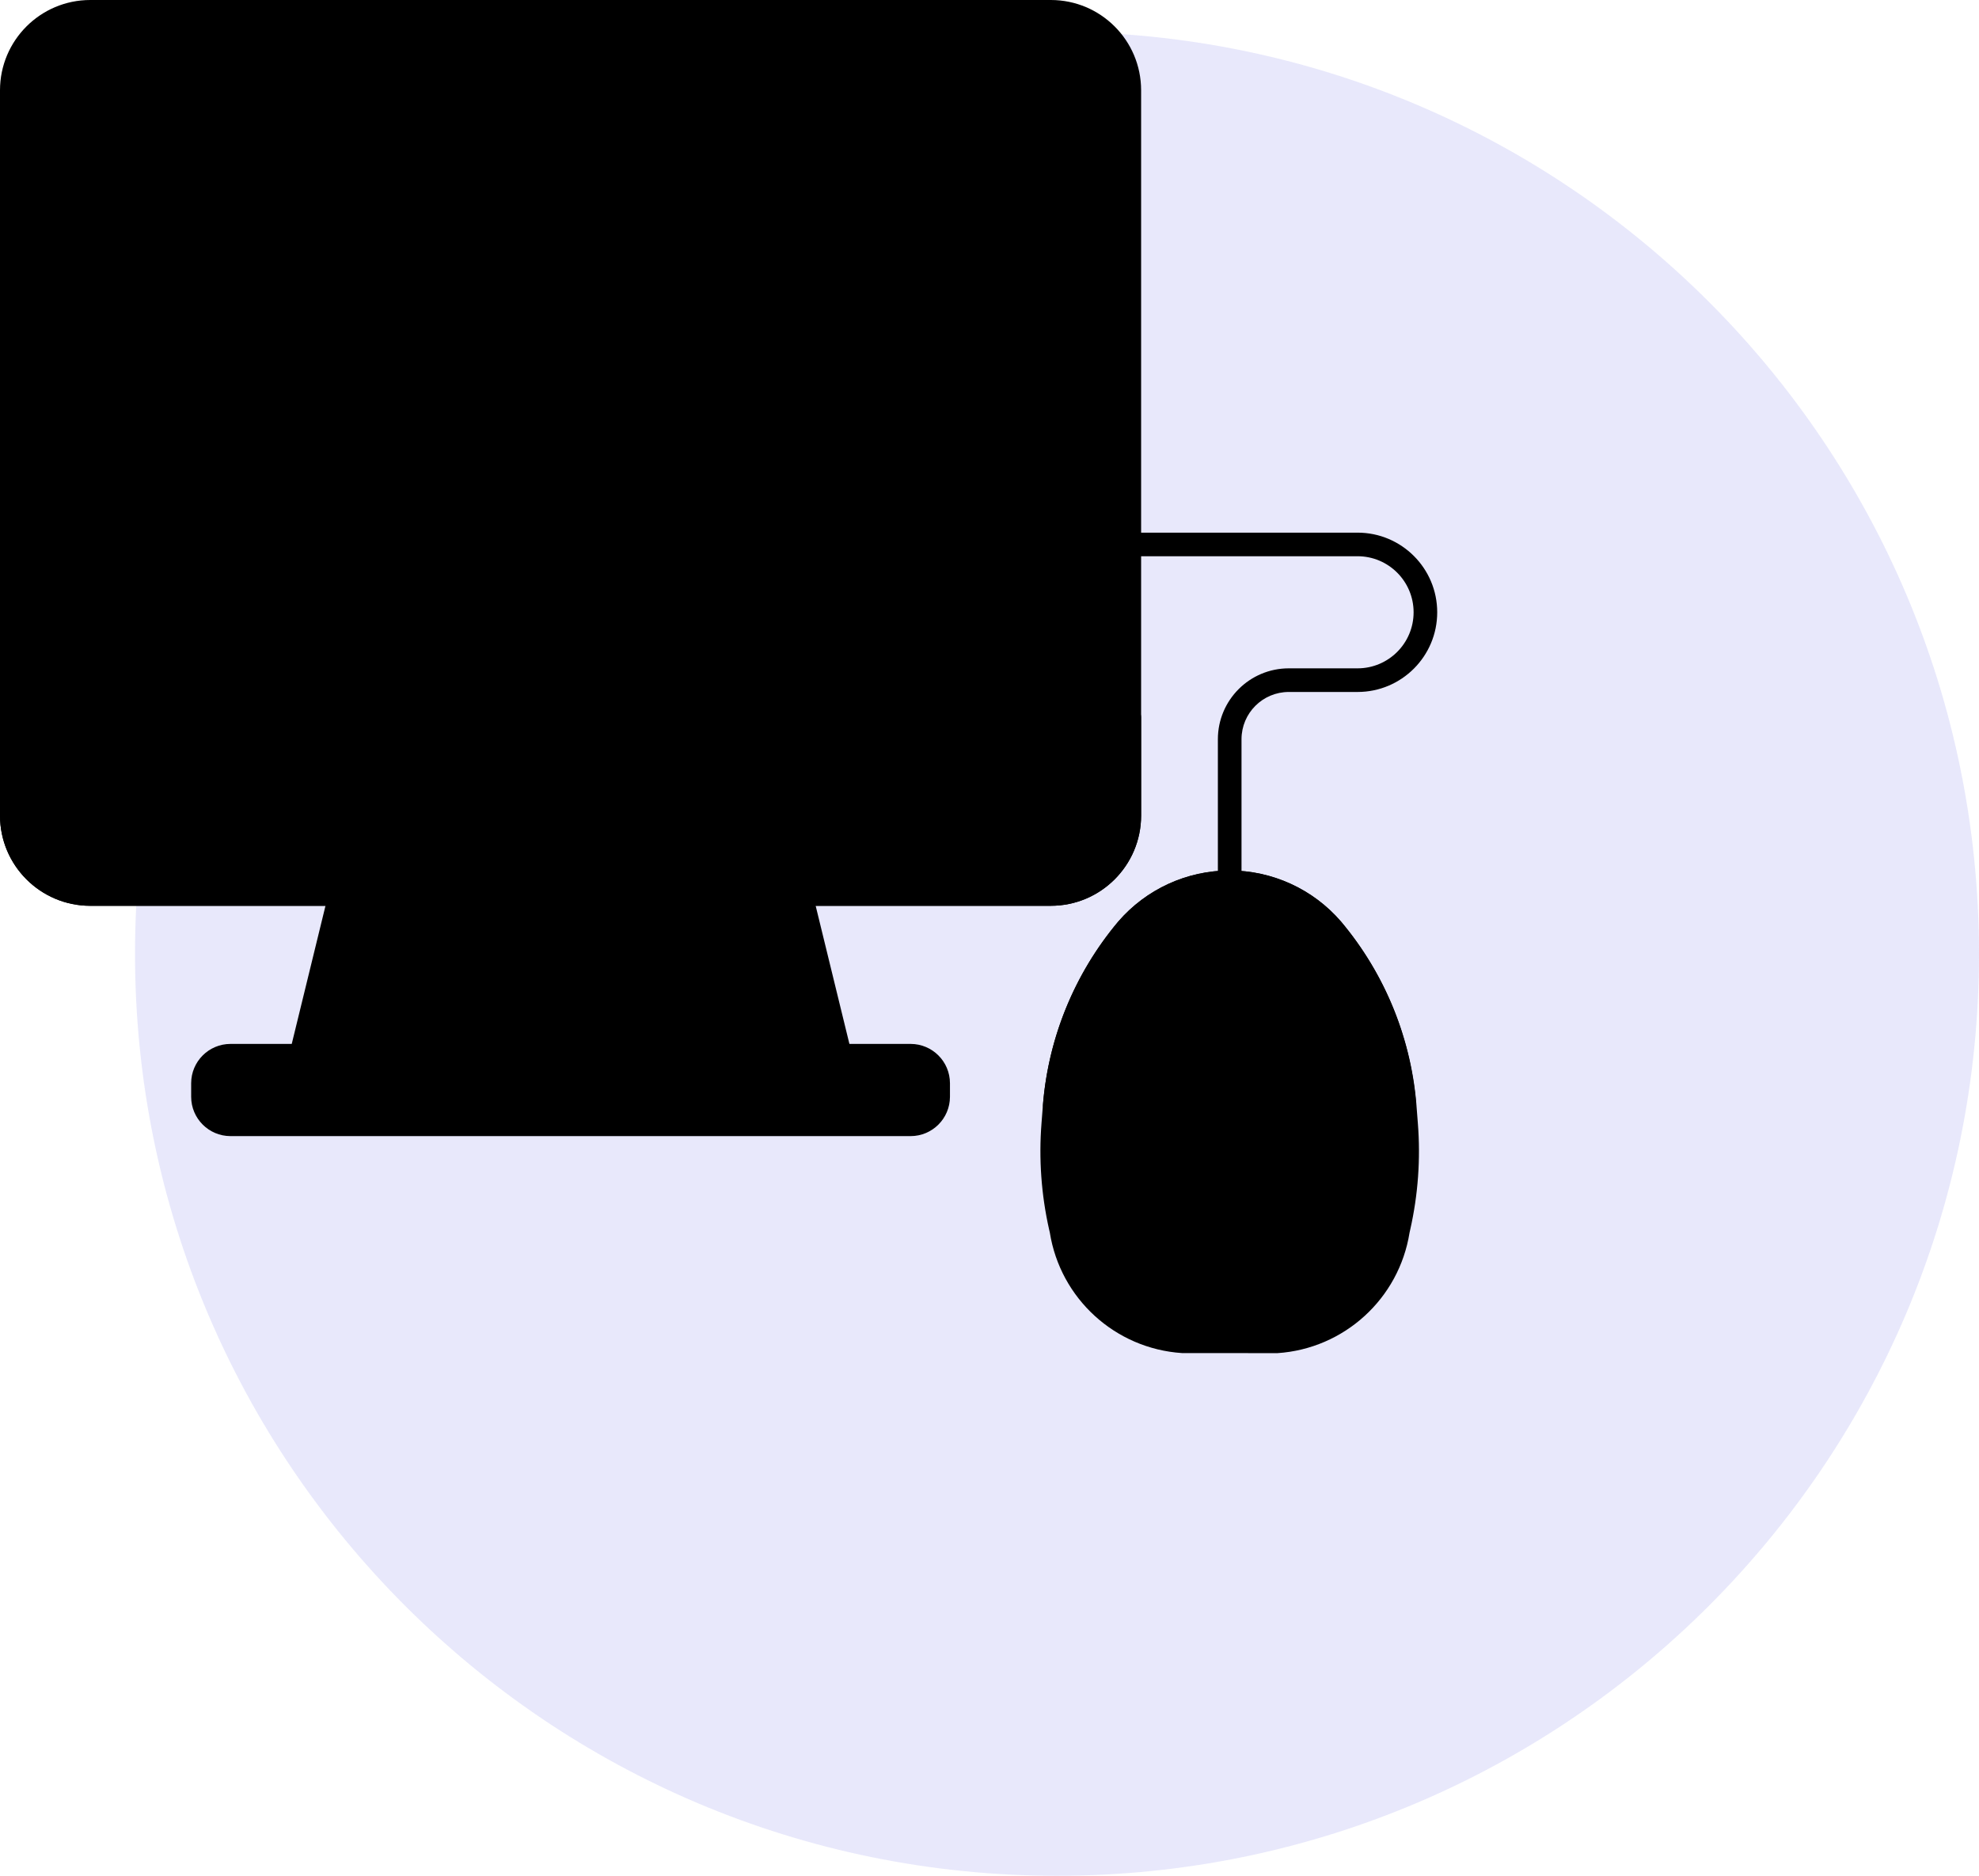
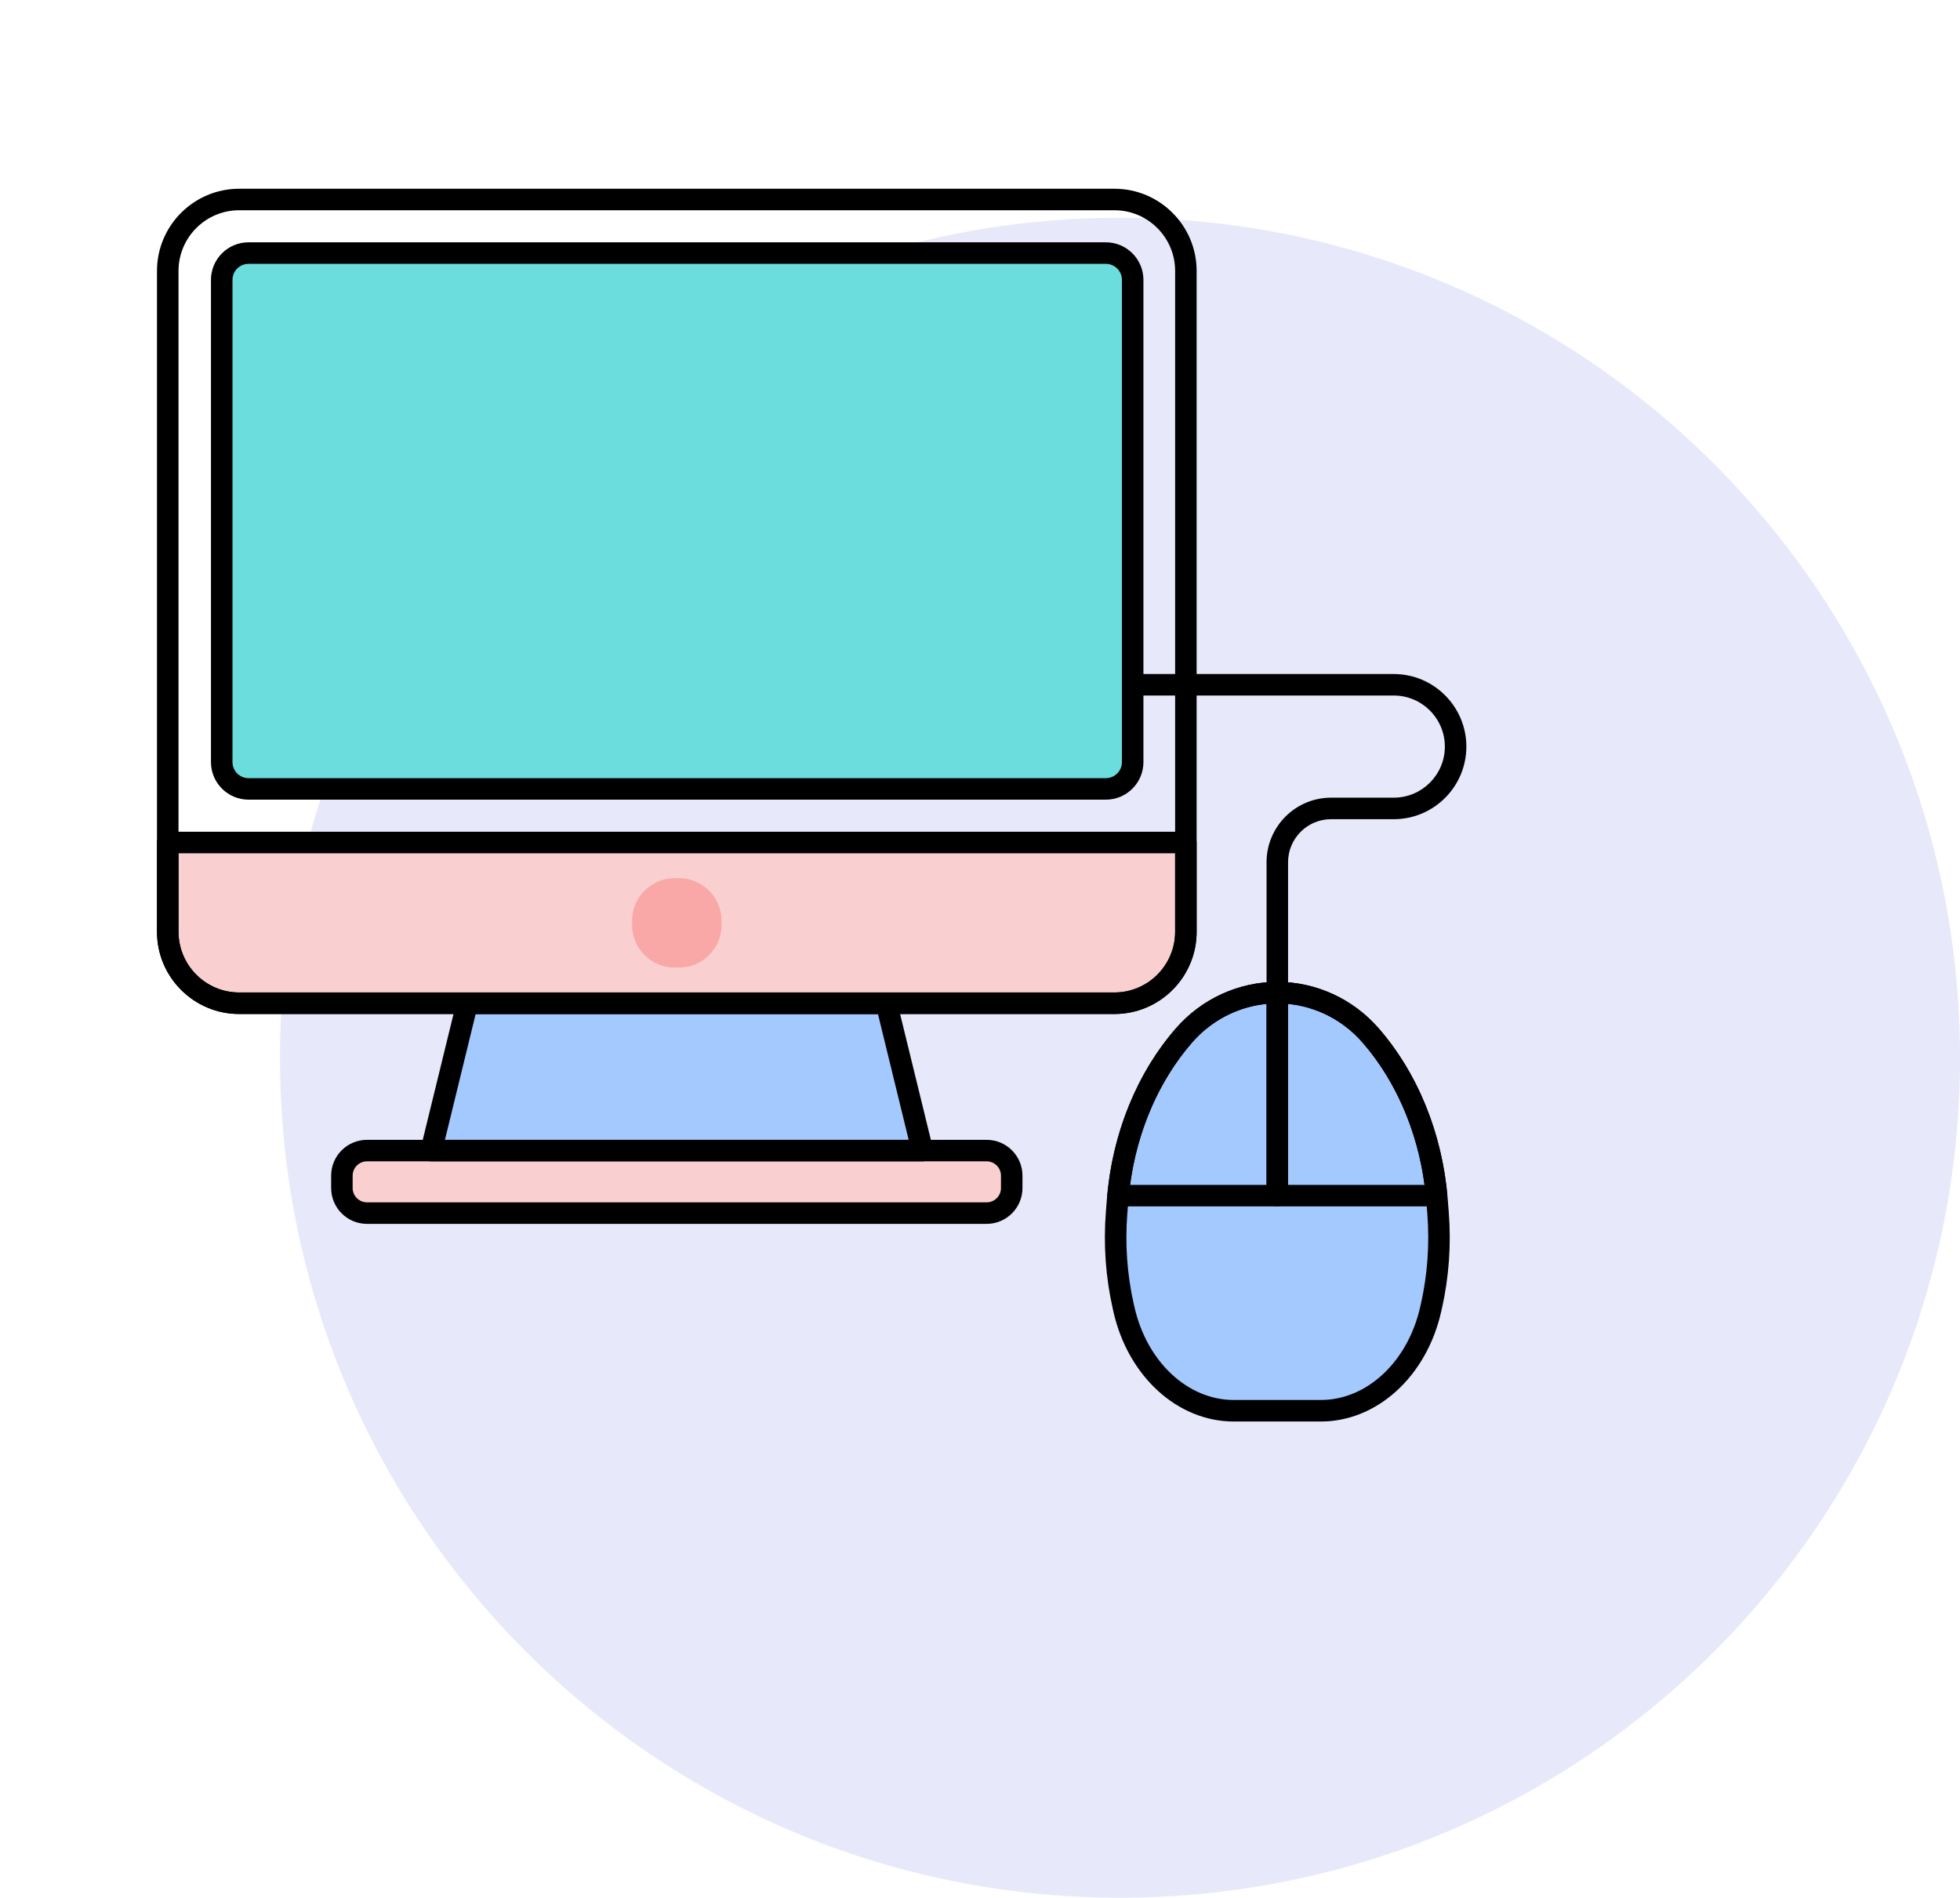
- <svg xmlns="http://www.w3.org/2000/svg" width="57.954" height="54.934" viewBox="0 0 57.954 54.934">
-   <g id="s7" transform="translate(-35.046 -46.066)">
-     <circle id="Oval" cx="27" cy="27" r="27" transform="translate(39 47)" fill="rgba(171,174,239,0.28)" />
-     <g id="Rectangle" transform="translate(35.046 46.066)">
-       <g id="computer_2_" data-name="computer (2)" transform="translate(-0.046 -0.067)">
-         <path id="Path" d="M6.414,10.587a.346.346,0,0,1-.346-.346V6.049A2.077,2.077,0,0,1,8.143,3.974h2.015a1.641,1.641,0,0,0,0-3.283H.346A.346.346,0,0,1,.346,0h9.812a2.333,2.333,0,0,1,0,4.666H8.143A1.385,1.385,0,0,0,6.76,6.049v4.192A.346.346,0,0,1,6.414,10.587Z" transform="translate(29.643 15.666)" />
-         <path id="Path-2" data-name="Path" d="M10.363,7.08l-.031-.4A9.192,9.192,0,0,0,8.2,1.376a3.957,3.957,0,0,0-6,0A9.192,9.192,0,0,0,.062,6.685l-.031.4a10.113,10.113,0,0,0,.215,3.011l.02.09A3.848,3.848,0,0,0,3.8,13.441H6.6a3.848,3.848,0,0,0,3.531-3.259l.02-.09a10.1,10.1,0,0,0,.216-3.011Z" transform="translate(30.86 25.907)" fill="#a4c9ff" />
-         <path id="Path-3" data-name="Path" d="M2.12,1.376A9.162,9.162,0,0,0,0,6.526H5.119V0A3.968,3.968,0,0,0,2.12,1.376Z" transform="translate(30.937 25.907)" fill="#a4c9ff" />
-         <path id="Path-4" data-name="Path" d="M5.119,6.526A9.162,9.162,0,0,0,3,1.376,3.969,3.969,0,0,0,0,0V6.526H5.119Z" transform="translate(36.056 25.907)" fill="#a4c9ff" />
-         <path id="Path-5" data-name="Path" d="M0,16.363V.861A.861.861,0,0,1,.861,0H28.42a.861.861,0,0,1,.861.861v15.5a.861.861,0,0,1-.861.861H.861A.861.861,0,0,1,0,16.363Z" transform="translate(2.127 2.135)" fill="#6bdddd" />
-         <path id="Path-6" data-name="Path" d="M20.724,2.009H.806A.805.805,0,0,1,0,1.2v-.4A.805.805,0,0,1,.806,0H20.724a.805.805,0,0,1,.806.806v.4A.806.806,0,0,1,20.724,2.009Z" transform="translate(5.99 30.985)" fill="#f9cfcf" />
-         <path id="Path-7" data-name="Path" d="M1.158,0,0,4.736H15.789L14.631,0Z" transform="translate(8.86 26.248)" fill="#a4c9ff" />
-         <path id="Path-8" data-name="Path" d="M0,0V2.871a2.3,2.3,0,0,0,2.3,2.3H30.429a2.3,2.3,0,0,0,2.3-2.3V0Z" transform="translate(0.392 21.081)" fill="#f9cfcf" />
-         <path id="Path-9" data-name="Path" d="M1.509,2.871H1.362A1.366,1.366,0,0,1,0,1.509V1.362A1.366,1.366,0,0,1,1.362,0h.147A1.366,1.366,0,0,1,2.871,1.362v.147A1.366,1.366,0,0,1,1.509,2.871Z" transform="translate(15.319 22.229)" fill="#f9a7a7" />
-         <g id="Group">
-           <path id="Shape" d="M2.642,26.528A2.645,2.645,0,0,1,0,23.885V2.642A2.645,2.645,0,0,1,2.642,0H30.775a2.645,2.645,0,0,1,2.642,2.642V23.885a2.645,2.645,0,0,1-2.642,2.642Z" transform="translate(0.046 0.067)" />
-           <path id="Shape-2" data-name="Shape" d="M1.151,2.7A1.153,1.153,0,0,1,0,1.55v-.4A1.153,1.153,0,0,1,1.151,0H21.07a1.153,1.153,0,0,1,1.151,1.151v.4A1.153,1.153,0,0,1,21.07,2.7Z" transform="translate(5.644 30.639)" />
-           <path id="Shape-3" data-name="Shape" d="M.346,5.428A.346.346,0,0,1,.01,5L1.167.264A.347.347,0,0,1,1.5,0H14.977a.346.346,0,0,1,.336.264L16.47,5a.346.346,0,0,1-.336.428Z" transform="translate(8.515 25.903)" />
-           <path id="Shape-4" data-name="Shape" d="M2.642,5.859A2.645,2.645,0,0,1,0,3.217V.346A.346.346,0,0,1,.346,0H33.071a.346.346,0,0,1,.346.346V3.217a2.645,2.645,0,0,1-2.642,2.642Z" transform="translate(0.046 20.735)" />
-           <path id="Shape-5" data-name="Shape" d="M1.207,17.915A1.209,1.209,0,0,1,0,16.708V1.207A1.208,1.208,0,0,1,1.207,0H28.765a1.208,1.208,0,0,1,1.207,1.207v15.5a1.208,1.208,0,0,1-1.207,1.207Z" transform="translate(1.781 1.789)" />
-           <path id="Shape-6" data-name="Shape" d="M4.145,14.132A4.2,4.2,0,0,1,.275,10.6l-.021-.09A10.449,10.449,0,0,1,.032,7.4L.063,7A9.543,9.543,0,0,1,2.282,1.495a4.3,4.3,0,0,1,6.521,0A9.537,9.537,0,0,1,11.022,7l.031.4a10.418,10.418,0,0,1-.223,3.115l-.02.09a4.2,4.2,0,0,1-3.869,3.529Z" transform="translate(30.514 25.561)" />
-           <path id="Shape-7" data-name="Shape" d="M.346,7.217A.346.346,0,0,1,0,6.839a9.529,9.529,0,0,1,2.2-5.344A4.325,4.325,0,0,1,5.465,0a.346.346,0,0,1,.346.346V6.872a.346.346,0,0,1-.346.346Z" transform="translate(30.591 25.561)" />
-           <path id="Shape-8" data-name="Shape" d="M.346,7.217A.346.346,0,0,1,0,6.872V.346A.346.346,0,0,1,.346,0a4.325,4.325,0,0,1,3.26,1.495,9.524,9.524,0,0,1,2.2,5.344.347.347,0,0,1-.345.378Z" transform="translate(35.711 25.561)" />
+ <svg xmlns="http://www.w3.org/2000/svg" width="63px" height="61px" viewBox="0 0 63 61" version="1.1">
+   <g id="Page-1" stroke="none" stroke-width="1" fill="none" fill-rule="evenodd">
+     <g id="Layout-2.3-Copy-2" transform="translate(-758, -1405)">
+       <g id="Group-16" transform="translate(758, 1405)">
+         <circle id="Oval" fill-opacity="0.279" fill="#ABAEEF" cx="36" cy="34" r="27" />
+         <g id="Group" fill-rule="nonzero">
+           <g id="computer-(2)" transform="translate(5, 6)">
+             <path d="M36.056,26.252 C35.866,26.252 35.711,26.098 35.711,25.907 L35.711,21.715 C35.711,20.571 36.641,19.64 37.785,19.64 L39.801,19.64 C40.706,19.64 41.442,18.904 41.442,17.999 C41.442,17.094 40.706,16.357 39.801,16.357 L29.988,16.357 C29.797,16.357 29.643,16.202 29.643,16.012 C29.643,15.821 29.797,15.666 29.988,15.666 L39.801,15.666 C41.087,15.666 42.133,16.713 42.133,17.999 C42.133,19.285 41.087,20.332 39.801,20.332 L37.785,20.332 C37.023,20.332 36.402,20.952 36.402,21.715 L36.402,25.907 C36.402,26.098 36.247,26.252 36.056,26.252 Z" id="Path" fill="#000000" />
+             <path d="M41.222,32.986 L41.191,32.591 C41.031,30.542 40.259,28.664 39.055,27.283 C38.279,26.391 37.186,25.907 36.056,25.907 C34.926,25.907 33.833,26.391 33.057,27.283 C31.854,28.664 31.082,30.542 30.921,32.591 L30.89,32.986 C30.811,33.998 30.884,35.018 31.106,35.997 L31.126,36.088 C31.561,38.012 33.008,39.347 34.658,39.347 L37.455,39.347 C39.105,39.347 40.551,38.012 40.986,36.088 L41.006,35.997 C41.228,35.018 41.301,33.998 41.222,32.986 L41.222,32.986 Z" id="Path" fill="#A4C9FF" />
+             <path d="M33.057,27.283 C31.885,28.629 31.124,30.445 30.937,32.433 L36.056,32.433 L36.056,25.907 C34.926,25.907 33.833,26.391 33.057,27.283 Z" id="Path" fill="#A4C9FF" />
+             <path d="M41.176,32.433 C40.989,30.445 40.228,28.629 39.056,27.283 C38.28,26.391 37.186,25.907 36.056,25.907 L36.056,32.432 L41.176,32.432 L41.176,32.433 Z" id="Path" fill="#A4C9FF" />
+             <path d="M2.127,18.498 L2.127,2.996 C2.127,2.521 2.512,2.135 2.988,2.135 L30.546,2.135 C31.022,2.135 31.408,2.52 31.408,2.996 L31.408,18.498 C31.408,18.973 31.022,19.359 30.546,19.359 L2.988,19.359 C2.512,19.359 2.127,18.973 2.127,18.498 Z" id="Path" fill="#6BDDDD" />
+             <path d="M26.714,32.994 L6.795,32.994 C6.35,32.994 5.99,32.633 5.99,32.189 L5.99,31.79 C5.99,31.345 6.35,30.985 6.795,30.985 L26.714,30.985 C27.159,30.985 27.52,31.345 27.52,31.79 L27.52,32.189 C27.52,32.633 27.159,32.994 26.714,32.994 Z" id="Path" fill="#F9CFCF" />
+             <polygon id="Path" fill="#A4C9FF" points="10.018 26.248 8.86 30.985 24.649 30.985 23.491 26.248" />
+             <path d="M0.392,21.081 L0.392,23.952 C0.392,25.22 1.42,26.248 2.688,26.248 L30.821,26.248 C32.089,26.248 33.117,25.22 33.117,23.952 L33.117,21.081 L0.392,21.081 Z" id="Path" fill="#F9CFCF" />
+             <path d="M16.828,25.1 L16.681,25.1 C15.932,25.1 15.319,24.487 15.319,23.738 L15.319,23.591 C15.319,22.842 15.932,22.229 16.681,22.229 L16.828,22.229 C17.577,22.229 18.19,22.842 18.19,23.591 L18.19,23.738 C18.19,24.487 17.577,25.1 16.828,25.1 Z" id="Path" fill="#F9A7A7" />
+             <g id="Group" fill="#000000">
+               <path d="M30.821,26.594 L2.688,26.594 C1.232,26.594 0.046,25.409 0.046,23.952 L0.046,2.709 C0.046,1.252 1.231,0.067 2.688,0.067 L30.821,0.067 C32.278,0.067 33.463,1.252 33.463,2.709 L33.463,23.952 C33.463,25.409 32.278,26.594 30.821,26.594 Z M2.688,0.758 C1.613,0.758 0.738,1.633 0.738,2.709 L0.738,23.952 C0.738,25.027 1.613,25.902 2.688,25.902 L30.821,25.902 C31.897,25.902 32.772,25.027 32.772,23.952 L32.772,2.709 C32.772,1.633 31.896,0.758 30.821,0.758 L2.688,0.758 Z" id="Shape" />
+               <path d="M26.714,33.34 L6.795,33.34 C6.16,33.34 5.644,32.823 5.644,32.189 L5.644,31.79 C5.644,31.155 6.16,30.639 6.795,30.639 L26.714,30.639 C27.349,30.639 27.865,31.155 27.865,31.79 L27.865,32.189 C27.865,32.823 27.349,33.34 26.714,33.34 Z M6.795,31.33 C6.542,31.33 6.335,31.537 6.335,31.79 L6.335,32.189 C6.335,32.442 6.542,32.648 6.795,32.648 L26.714,32.648 C26.968,32.648 27.174,32.442 27.174,32.189 L27.174,31.79 C27.174,31.537 26.968,31.33 26.714,31.33 L6.795,31.33 Z" id="Shape" />
+               <path d="M24.649,31.33 L8.86,31.33 C8.754,31.33 8.654,31.281 8.588,31.198 C8.523,31.114 8.499,31.005 8.524,30.902 L9.682,26.166 C9.72,26.011 9.859,25.903 10.018,25.903 L23.491,25.903 C23.65,25.903 23.789,26.011 23.827,26.166 L24.985,30.902 C25.01,31.005 24.986,31.114 24.921,31.198 C24.855,31.281 24.755,31.33 24.649,31.33 Z M9.301,30.639 L24.208,30.639 L23.22,26.594 L10.289,26.594 L9.301,30.639 Z" id="Shape" />
+               <path d="M30.821,26.594 L2.688,26.594 C1.232,26.594 0.046,25.409 0.046,23.952 L0.046,21.081 C0.046,20.89 0.201,20.735 0.392,20.735 L33.117,20.735 C33.308,20.735 33.463,20.89 33.463,21.081 L33.463,23.952 C33.463,25.409 32.278,26.594 30.821,26.594 Z M0.738,21.427 L0.738,23.951 C0.738,25.027 1.613,25.902 2.688,25.902 L30.821,25.902 C31.897,25.902 32.772,25.027 32.772,23.951 L32.772,21.427 L0.738,21.427 Z" id="Shape" />
+               <path d="M30.546,19.704 L2.988,19.704 C2.322,19.704 1.781,19.163 1.781,18.498 L1.781,2.996 C1.781,2.33 2.322,1.789 2.988,1.789 L30.546,1.789 C31.212,1.789 31.753,2.331 31.753,2.996 L31.753,18.498 C31.753,19.163 31.212,19.704 30.546,19.704 Z M2.988,2.481 C2.704,2.481 2.473,2.712 2.473,2.996 L2.473,18.498 C2.473,18.782 2.704,19.013 2.988,19.013 L30.546,19.013 C30.83,19.013 31.062,18.782 31.062,18.498 L31.062,2.996 C31.062,2.712 30.83,2.481 30.546,2.481 L2.988,2.481 Z" id="Shape" />
+               <path d="M37.455,39.693 L34.658,39.693 C32.85,39.693 31.259,38.242 30.789,36.164 L30.769,36.074 C30.539,35.057 30.464,34.009 30.546,32.959 L30.577,32.564 C30.741,30.467 31.529,28.511 32.796,27.056 C33.623,26.106 34.811,25.561 36.056,25.561 C37.301,25.561 38.489,26.106 39.316,27.056 C40.583,28.511 41.372,30.467 41.536,32.564 L41.567,32.959 C41.649,34.009 41.574,35.057 41.344,36.074 L41.323,36.164 C40.854,38.242 39.263,39.693 37.455,39.693 L37.455,39.693 Z M36.056,26.252 C35.012,26.252 34.013,26.711 33.318,27.51 C32.147,28.854 31.419,30.668 31.266,32.618 L31.235,33.013 C31.159,33.993 31.229,34.972 31.443,35.921 L31.464,36.011 C31.862,37.772 33.175,39.001 34.658,39.001 L37.455,39.001 C38.938,39.001 40.251,37.772 40.649,36.011 L40.67,35.921 C40.884,34.972 40.954,33.994 40.878,33.013 L40.847,32.618 C40.694,30.668 39.965,28.854 38.795,27.51 C38.099,26.711 37.101,26.252 36.056,26.252 Z" id="Shape" />
+               <path d="M36.056,32.778 L30.937,32.778 C30.84,32.778 30.747,32.737 30.681,32.665 C30.616,32.593 30.584,32.497 30.593,32.4 C30.784,30.366 31.567,28.468 32.796,27.056 C33.623,26.106 34.812,25.561 36.056,25.561 C36.247,25.561 36.402,25.716 36.402,25.907 L36.402,32.433 C36.402,32.623 36.247,32.778 36.056,32.778 L36.056,32.778 Z M31.324,32.087 L35.711,32.087 L35.711,26.269 C34.794,26.358 33.936,26.799 33.318,27.51 C32.259,28.726 31.558,30.34 31.324,32.087 Z" id="Shape" />
+               <path d="M41.176,32.778 L36.056,32.778 C35.866,32.778 35.711,32.623 35.711,32.432 L35.711,25.907 C35.711,25.716 35.866,25.561 36.056,25.561 C37.301,25.561 38.489,26.106 39.316,27.056 C40.546,28.468 41.329,30.366 41.52,32.4 C41.529,32.497 41.497,32.593 41.431,32.665 C41.366,32.737 41.273,32.778 41.176,32.778 Z M36.402,32.087 L40.788,32.087 C40.555,30.34 39.854,28.727 38.795,27.51 C38.176,26.799 37.319,26.358 36.402,26.269 L36.402,32.087 Z" id="Shape" />
+             </g>
+           </g>
        </g>
      </g>
    </g>
  </g>
</svg>
